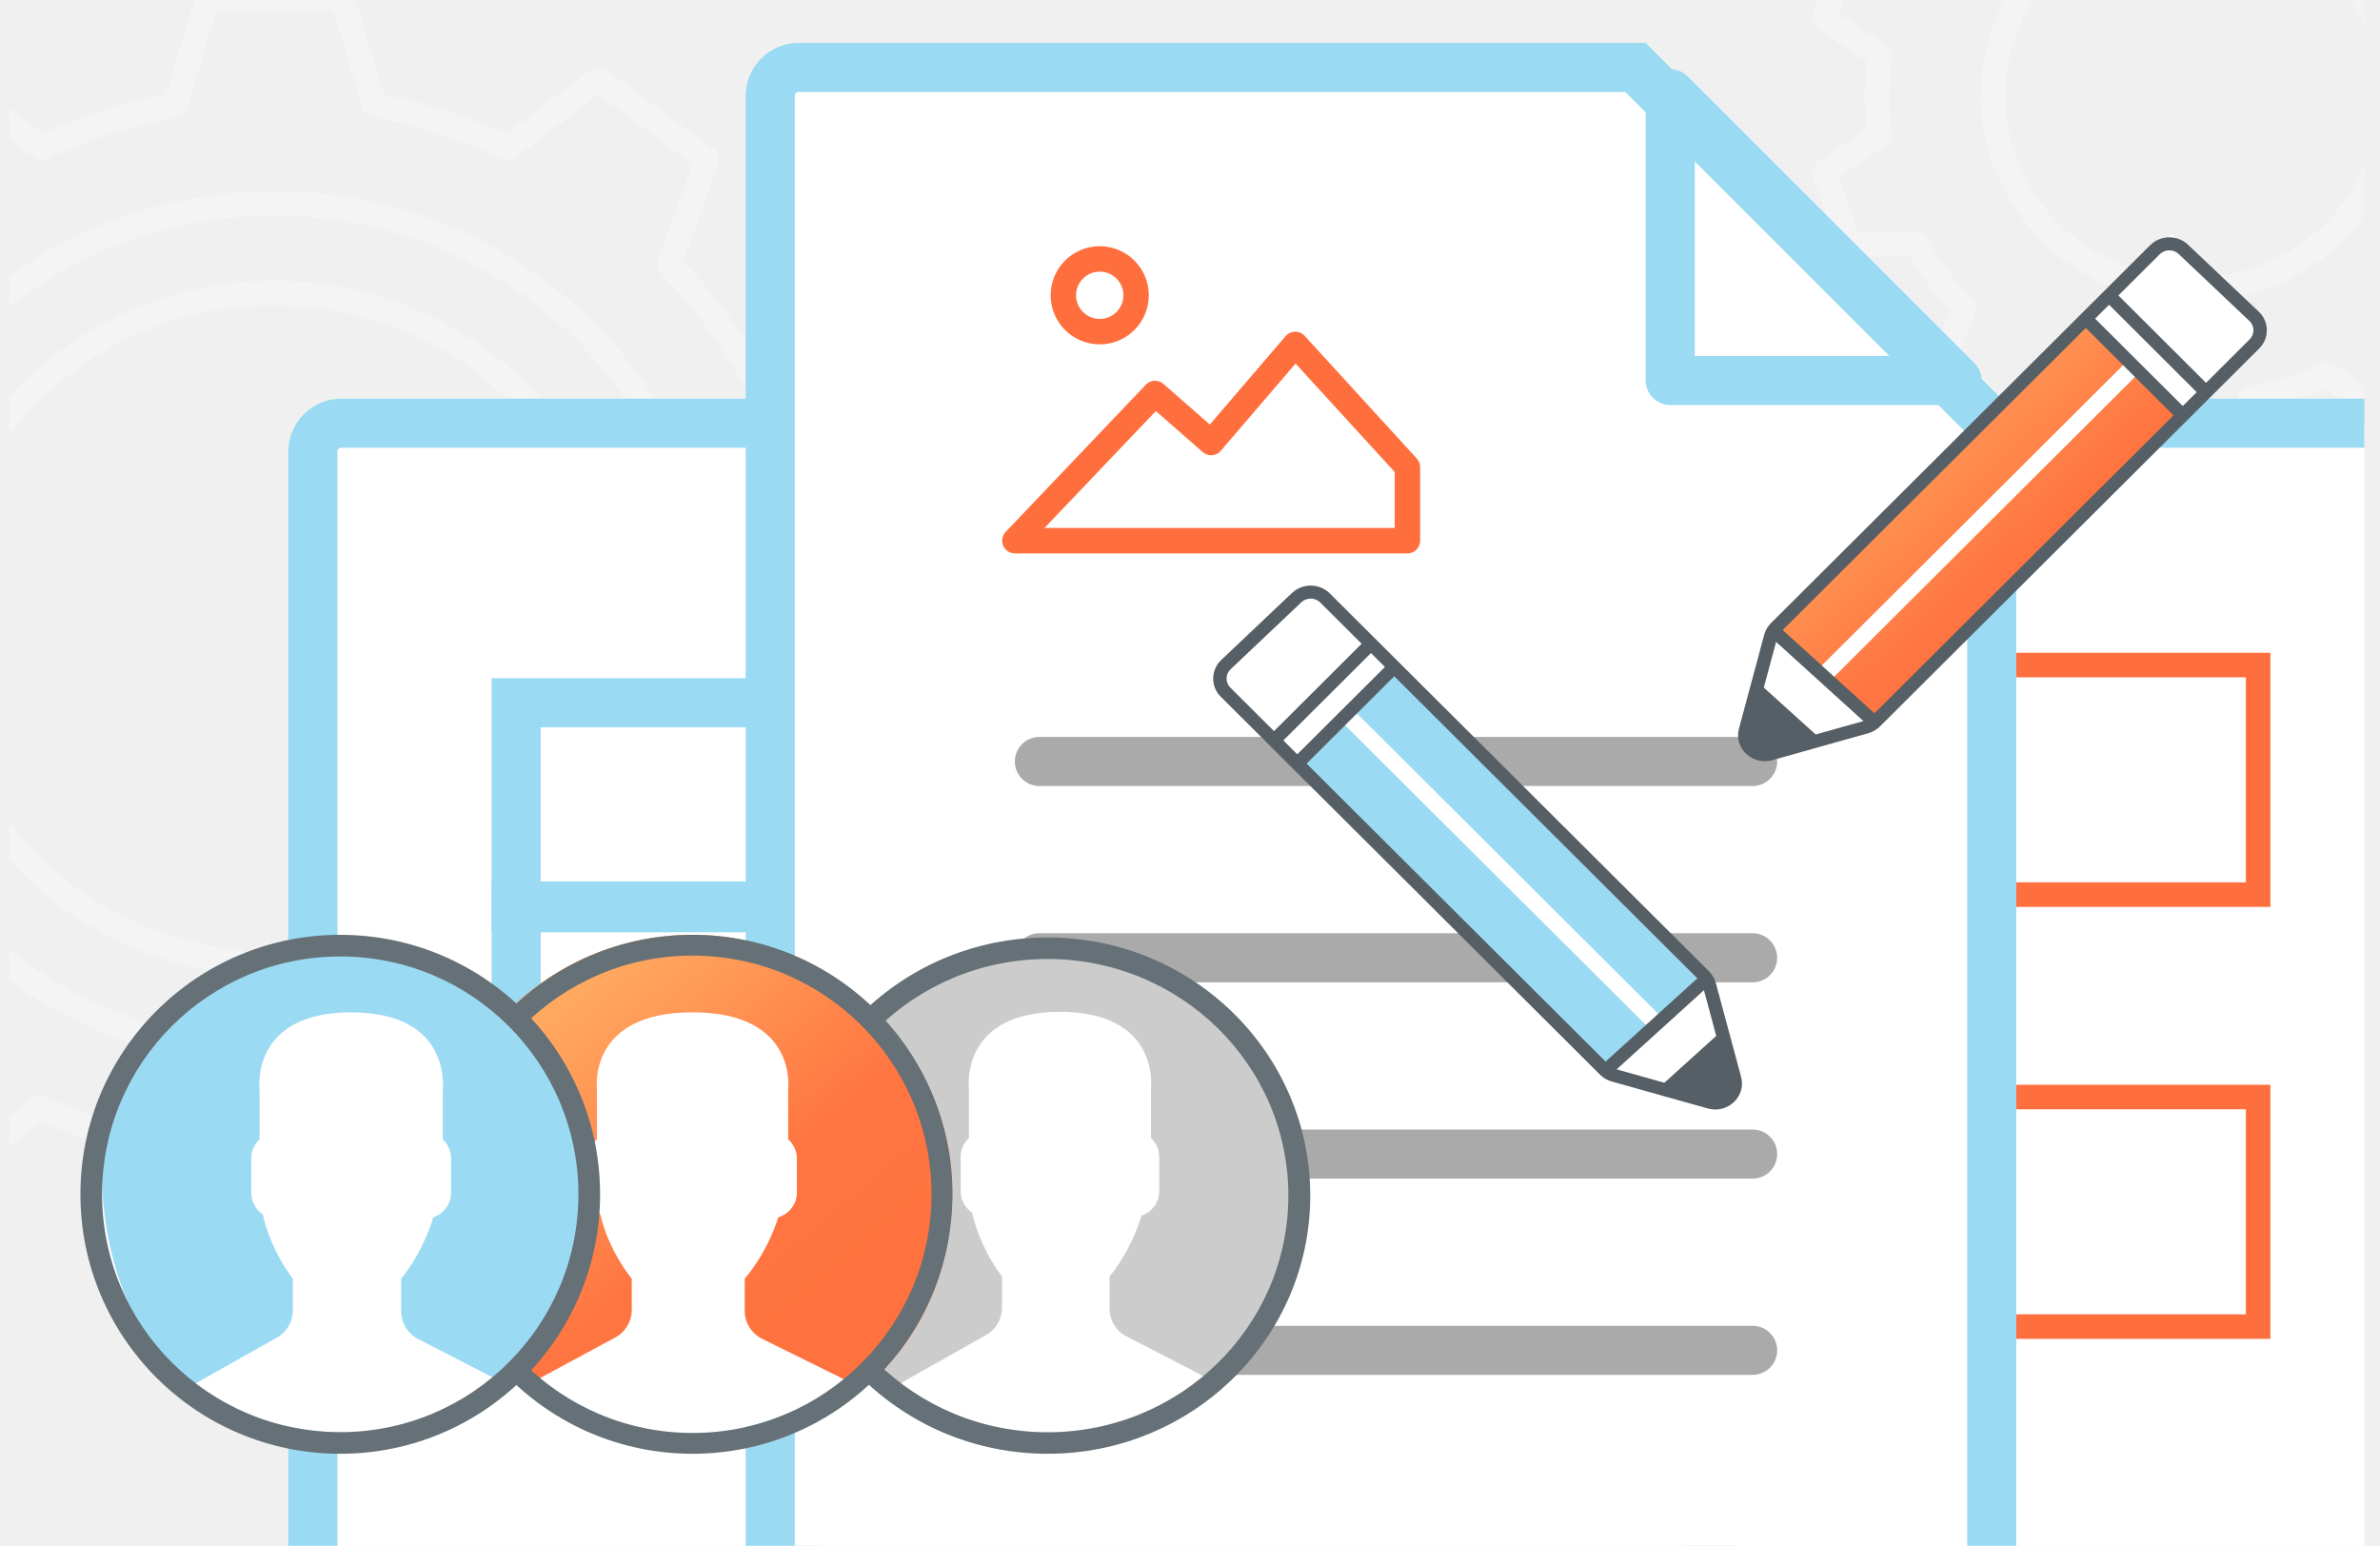
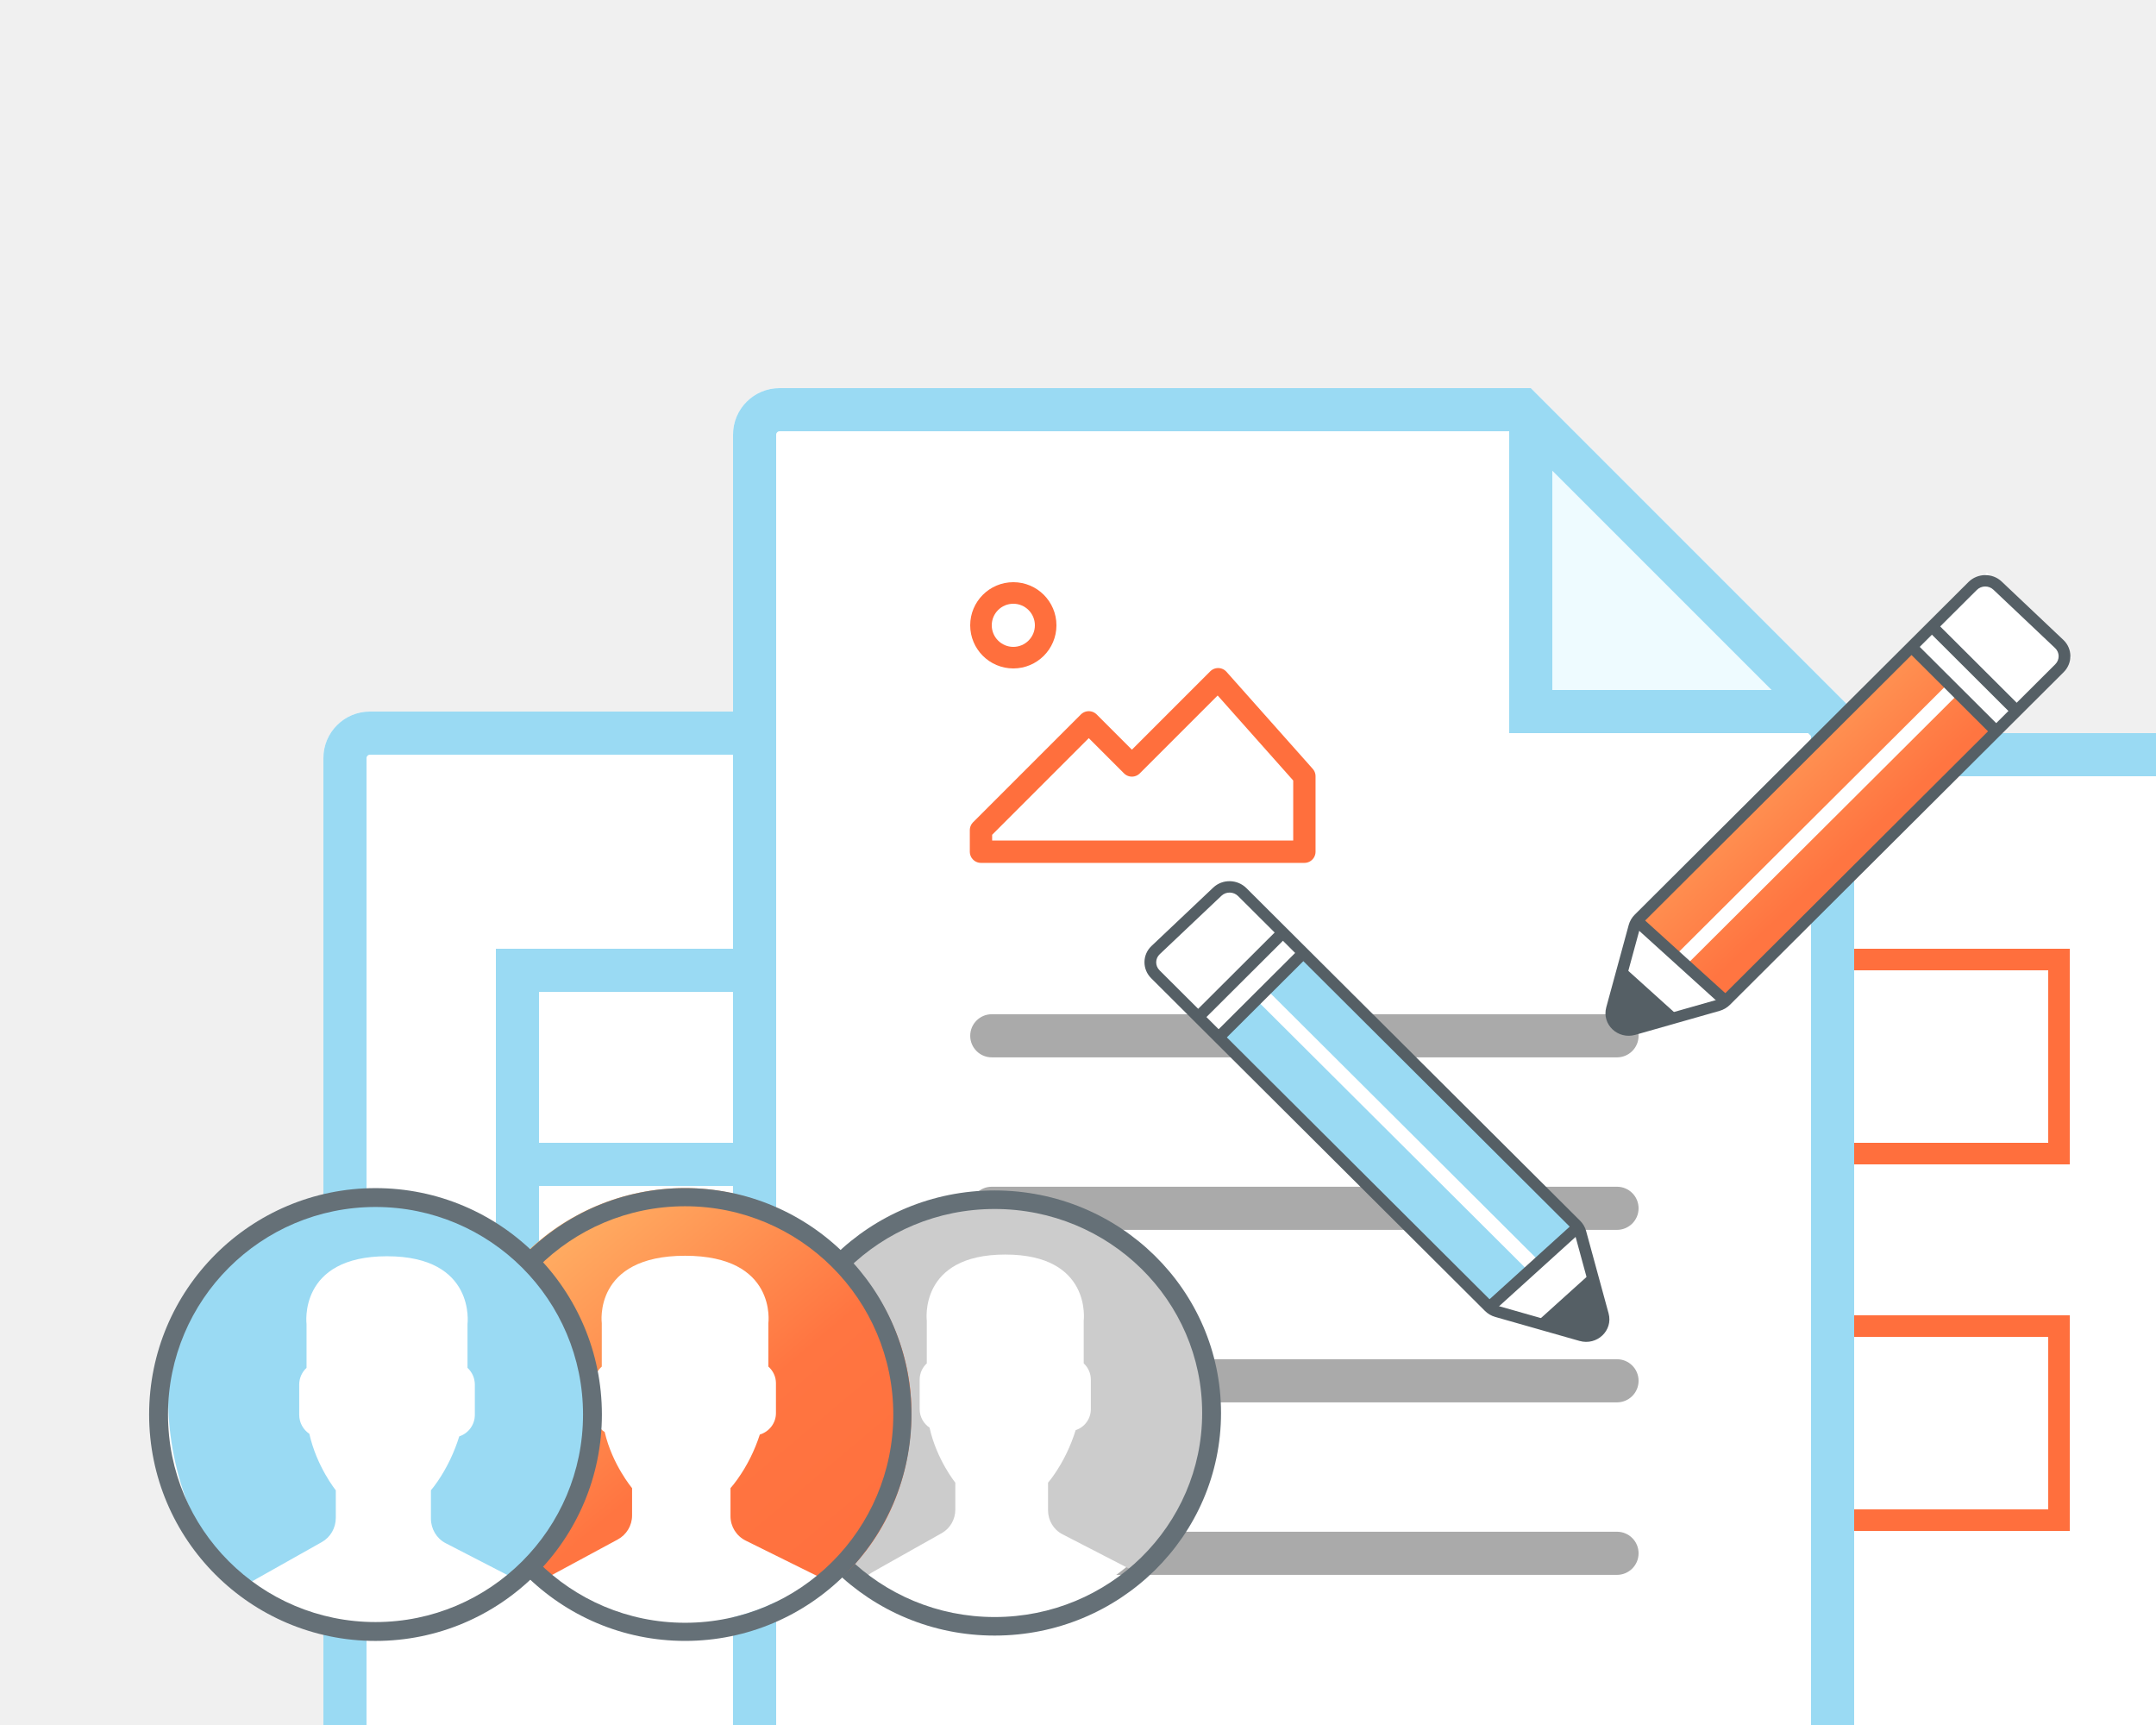
- <svg xmlns="http://www.w3.org/2000/svg" width="97" height="63" viewBox="0 0 97 63" fill="none">
+ <svg xmlns="http://www.w3.org/2000/svg" width="100" height="80" viewBox="0 0 100 80" fill="none">
  <g clip-path="url(#clip0_1392_32354)">
-     <g opacity="0.7">
-       <path d="M33.321 25.612C33.321 24.685 33.261 23.758 33.143 22.83L36.992 20.281L35.275 15.182L30.656 15.298C29.709 13.617 28.584 12.111 27.281 10.778L28.821 6.49L24.38 3.245L20.709 6.027C18.992 5.215 17.156 4.636 15.262 4.288L13.959 -0.058H8.453L7.15 4.288C5.255 4.636 3.42 5.215 1.703 6.027L-2.028 3.245L-6.468 6.432L-4.929 10.72C-6.231 12.053 -7.416 13.617 -8.304 15.24L-12.922 15.124L-14.639 20.223L-10.79 22.773C-10.909 23.7 -10.968 24.627 -10.968 25.554C-10.968 26.481 -10.909 27.466 -10.79 28.393L-14.639 30.943L-12.922 36.042L-8.304 35.926C-7.356 37.548 -6.231 39.113 -4.929 40.446L-6.468 44.733L-2.028 47.92L1.643 45.139C3.361 45.95 5.196 46.53 7.091 46.877L8.393 51.281H13.9L15.203 46.877C17.097 46.53 18.933 45.95 20.65 45.139L24.321 47.92L28.762 44.733L27.222 40.446C28.525 39.113 29.65 37.548 30.597 35.926L35.215 36.042L36.932 30.943L33.084 28.393C33.261 27.466 33.321 26.539 33.321 25.612Z" stroke="#F5F5F5" stroke-miterlimit="10" stroke-linecap="round" stroke-linejoin="round" />
-       <path d="M11.176 42.937C20.954 42.937 28.88 35.18 28.88 25.612C28.88 16.043 20.954 8.287 11.176 8.287C1.399 8.287 -6.527 16.043 -6.527 25.612C-6.527 35.18 1.399 42.937 11.176 42.937Z" stroke="#F5F5F5" stroke-miterlimit="10" stroke-linecap="round" stroke-linejoin="round" />
-       <path d="M11.176 39.287C18.893 39.287 25.15 33.164 25.15 25.612C25.15 18.06 18.893 11.937 11.176 11.937C3.459 11.937 -2.797 18.06 -2.797 25.612C-2.797 33.164 3.459 39.287 11.176 39.287Z" stroke="#F5F5F5" stroke-miterlimit="10" stroke-linecap="round" stroke-linejoin="round" />
-       <path d="M102.189 3.892C102.189 3.37 102.13 2.791 102.071 2.269L104.321 0.763L103.314 -2.192L100.65 -2.135C100.117 -3.12 99.466 -3.989 98.696 -4.8L99.584 -7.292L96.979 -9.088L94.847 -7.465C93.841 -7.929 92.775 -8.277 91.65 -8.45L90.939 -11H87.742L86.972 -8.508C85.847 -8.335 84.782 -7.987 83.775 -7.523L81.644 -9.088L79.098 -7.234L79.986 -4.742C79.216 -3.931 78.565 -3.062 78.032 -2.077L75.367 -2.135L74.361 0.763L76.611 2.269C76.552 2.791 76.492 3.312 76.492 3.892C76.492 4.471 76.552 4.993 76.611 5.514L74.361 7.021L75.367 9.976L78.091 9.918C78.624 10.903 79.275 11.772 80.045 12.525L79.098 15.017L81.703 16.871L83.834 15.249C84.841 15.712 85.907 16.06 86.972 16.234L87.742 18.783H90.939L91.709 16.234C92.834 16.06 93.9 15.712 94.847 15.249L96.979 16.871L99.584 15.017L98.696 12.525C99.466 11.714 100.117 10.845 100.65 9.918L103.374 9.976L104.38 7.021L102.13 5.514C102.13 4.993 102.189 4.413 102.189 3.892Z" stroke="#F5F5F5" stroke-miterlimit="10" stroke-linecap="round" stroke-linejoin="round" />
-       <path d="M89.341 11.83C93.821 11.83 97.453 8.276 97.453 3.892C97.453 -0.493 93.821 -4.047 89.341 -4.047C84.861 -4.047 81.23 -0.493 81.23 3.892C81.23 8.276 84.861 11.83 89.341 11.83Z" stroke="#F5F5F5" stroke-miterlimit="10" stroke-linecap="round" stroke-linejoin="round" />
-     </g>
-     <rect x="12.752" y="17.249" width="19.576" height="47.625" rx="1.158" fill="white" stroke="#9ADAF3" stroke-width="2" />
-     <rect x="69.712" y="17.249" width="30.364" height="47.625" rx="1.158" fill="white" stroke="#9ADAF3" stroke-width="2" />
-     <rect x="21.037" y="28.641" width="12.499" height="8.357" stroke="#9ADAF3" stroke-width="2" />
-     <rect x="78.533" y="27.106" width="13.499" height="9.357" stroke="#FF6F3D" />
-     <rect x="21.037" y="36.926" width="12.499" height="8.357" stroke="#9ADAF3" stroke-width="2" />
-     <rect x="21.037" y="45.212" width="12.499" height="8.357" stroke="#9ADAF3" stroke-width="2" />
-     <rect x="78.533" y="44.712" width="13.499" height="9.357" stroke="#FF6F3D" />
-     <path d="M81.176 68.636C81.176 69.275 80.657 69.793 80.018 69.793H32.551C31.911 69.793 31.393 69.275 31.393 68.636V3.908C31.393 3.268 31.911 2.75 32.551 2.75H66.658L81.176 17.267V68.636Z" fill="white" stroke="#9ADAF3" stroke-width="2" />
-     <path d="M68.073 3.819L79.762 15.508H68.073V3.819Z" stroke="#9ADAF3" stroke-width="2" stroke-linecap="round" stroke-linejoin="round" />
-     <rect x="41.361" y="46.037" width="31.07" height="2" rx="1" fill="#AAAAAA" />
-     <rect x="41.361" y="54.037" width="31.07" height="2" rx="1" fill="#AAAAAA" />
-     <rect x="41.361" y="38.037" width="31.07" height="2" rx="1" fill="#AAAAAA" />
-     <rect x="41.361" y="30.037" width="31.07" height="2" rx="1" fill="#AAAAAA" />
-     <path fill-rule="evenodd" clip-rule="evenodd" d="M57.361 22.037H41.361L47.076 16.037L49.361 18.037L52.79 14.037L57.361 19.037V22.037Z" stroke="#FF6F3D" stroke-width="1.036" stroke-linecap="round" stroke-linejoin="round" />
-     <path d="M46.303 12.035C46.303 12.854 45.64 13.517 44.821 13.517C44.003 13.517 43.339 12.854 43.339 12.035C43.339 11.217 44.003 10.553 44.821 10.553C45.64 10.553 46.303 11.217 46.303 12.035Z" stroke="#FF6F3D" stroke-width="1.036" />
-     <path d="M49.596 27.931L53.553 23.959L69.514 39.725L70.677 44.866L65.546 43.733L49.596 27.931Z" fill="white" />
-     <path d="M52.874 31.197L56.831 27.225L69.648 39.857L65.466 43.653L52.874 31.197Z" fill="#9ADAF3" />
-     <path fill-rule="evenodd" clip-rule="evenodd" d="M65.602 43.431L50.145 28.026C49.935 27.817 49.939 27.481 50.155 27.277L53.038 24.548C53.254 24.344 53.599 24.348 53.81 24.558L69.266 39.963C69.332 40.029 69.38 40.11 69.403 40.199L70.433 44.026C70.54 44.424 70.16 44.783 69.754 44.669L65.841 43.571C65.75 43.545 65.668 43.497 65.602 43.431ZM49.754 28.396C49.334 27.977 49.342 27.306 49.774 26.898L52.657 24.168C53.089 23.76 53.78 23.769 54.2 24.188L69.657 39.593C69.789 39.725 69.883 39.887 69.931 40.065L70.961 43.892C71.174 44.688 70.415 45.406 69.603 45.178L65.69 44.08C65.508 44.029 65.343 43.933 65.211 43.801L49.754 28.396Z" fill="#555F65" />
-     <path d="M54.562 29.301L67.217 41.913L67.711 41.445L55.056 28.833L54.562 29.301Z" fill="white" />
-     <path fill-rule="evenodd" clip-rule="evenodd" d="M69.469 39.611L65.369 43.33L65.741 43.717L69.841 39.999L69.469 39.611Z" fill="#555F65" />
-     <path fill-rule="evenodd" clip-rule="evenodd" d="M56.503 27.125L52.605 31.01L52.997 31.378L56.895 27.493L56.503 27.125Z" fill="#555F65" />
-     <path fill-rule="evenodd" clip-rule="evenodd" d="M70.015 42.159L67.711 44.24L70.015 44.926L70.725 44.239L70.015 42.159Z" fill="#555F65" />
-     <path fill-rule="evenodd" clip-rule="evenodd" d="M55.524 26.208L51.746 29.976L52.137 30.345L55.915 26.578L55.524 26.208Z" fill="#555F65" />
-     <path d="M92.463 13.509L88.506 9.537L72.319 25.53L71.156 30.671L76.287 29.538L92.463 13.509Z" fill="white" />
-     <path d="M88.959 17.002L85.002 13.03L72.185 25.662L76.367 29.458L88.959 17.002Z" fill="url(#paint0_linear_1392_32354)" />
-     <path fill-rule="evenodd" clip-rule="evenodd" d="M76.231 29.236L91.688 13.831C91.898 13.622 91.894 13.286 91.678 13.082L88.795 10.353C88.579 10.149 88.234 10.153 88.023 10.363L72.567 25.768C72.501 25.833 72.453 25.915 72.43 26.004L71.4 29.831C71.293 30.229 71.673 30.588 72.079 30.474L75.992 29.376C76.083 29.35 76.165 29.302 76.231 29.236ZM92.079 14.201C92.499 13.782 92.491 13.111 92.059 12.703L89.175 9.973C88.744 9.565 88.053 9.574 87.633 9.993L72.176 25.398C72.044 25.529 71.95 25.692 71.902 25.87L70.873 29.698C70.659 30.493 71.418 31.211 72.231 30.983L76.143 29.885C76.325 29.834 76.49 29.738 76.622 29.606L92.079 14.201Z" fill="#555F65" />
-     <path d="M87.271 15.106L74.617 27.718L74.123 27.25L86.777 14.638L87.271 15.106Z" fill="white" />
-     <path fill-rule="evenodd" clip-rule="evenodd" d="M72.365 25.416L76.464 29.135L76.092 29.522L71.992 25.804L72.365 25.416Z" fill="#555F65" />
-     <path fill-rule="evenodd" clip-rule="evenodd" d="M85.331 12.93L89.228 16.814L88.837 17.182L84.939 13.297L85.331 12.93Z" fill="#555F65" />
-     <path fill-rule="evenodd" clip-rule="evenodd" d="M71.818 27.964L74.122 30.045L71.819 30.732L71.109 30.044L71.818 27.964Z" fill="#555F65" />
-     <path fill-rule="evenodd" clip-rule="evenodd" d="M86.309 12.013L90.087 15.78L89.696 16.15L85.918 12.382L86.309 12.013Z" fill="#555F65" />
-     <path d="M52.402 48.608C52.402 53.927 48.084 58.24 42.757 58.24C37.431 58.24 33.113 53.927 33.113 48.608C33.113 43.288 37.431 38.976 42.757 38.976C48.084 38.976 52.402 43.288 52.402 48.608Z" fill="white" />
-     <path d="M43.199 38.538C37.632 38.44 33.212 41.919 33.117 47.662C33.063 50.918 34.343 54.542 36.583 56.488C36.73 56.356 37.016 56.199 37.19 56.101L40.199 54.408C40.593 54.186 40.839 53.759 40.839 53.296V52.024C40.839 52.024 39.956 50.934 39.619 49.421C39.34 49.234 39.153 48.912 39.153 48.545V47.154C39.153 46.847 39.285 46.574 39.49 46.382V44.37C39.49 44.37 39.089 41.24 43.199 41.24C47.309 41.24 46.908 44.37 46.908 44.37V46.382C47.114 46.574 47.246 46.847 47.246 47.154V48.545C47.246 49.013 46.941 49.407 46.528 49.538C46.298 50.276 45.966 50.98 45.527 51.62C45.416 51.781 45.312 51.918 45.222 52.024V53.328C45.222 53.808 45.485 54.247 45.901 54.461L49.122 56.123L49.774 56.05C51.947 54.181 52.791 51.754 52.843 48.608C52.924 43.721 48.767 38.636 43.199 38.538Z" fill="#CCCCCC" />
-     <path fill-rule="evenodd" clip-rule="evenodd" d="M53.401 48.73C53.401 54.541 48.609 59.252 42.698 59.252C36.787 59.252 31.995 54.541 31.995 48.73C31.995 42.92 36.787 38.209 42.698 38.209C48.609 38.209 53.401 42.92 53.401 48.73ZM42.698 58.375C48.116 58.375 52.509 54.057 52.509 48.73C52.509 43.404 48.116 39.086 42.698 39.086C37.279 39.086 32.887 43.404 32.887 48.73C32.887 54.057 37.279 58.375 42.698 58.375Z" fill="#657077" />
-     <path d="M37.966 48.676C37.966 54.049 33.605 58.404 28.227 58.404C22.848 58.404 18.487 54.049 18.487 48.676C18.487 43.303 22.848 38.948 28.227 38.948C33.605 38.948 37.966 43.303 37.966 48.676Z" fill="white" />
-     <path d="M28.407 38.102C22.56 38.003 17.738 42.609 17.638 48.389C17.582 51.667 18.924 54.649 21.277 56.608C21.431 56.475 21.731 56.317 21.915 56.218L25.074 54.514C25.489 54.291 25.747 53.861 25.747 53.394V52.115C25.747 52.115 24.819 51.018 24.466 49.495C24.172 49.307 23.976 48.983 23.976 48.613V47.212C23.976 46.904 24.114 46.629 24.33 46.436V44.411C24.33 44.411 23.909 41.26 28.226 41.26C32.543 41.26 32.122 44.411 32.122 44.411V46.436C32.338 46.629 32.476 46.904 32.476 47.212V48.613C32.476 49.084 32.156 49.48 31.722 49.613C31.481 50.356 31.132 51.064 30.671 51.708C30.554 51.87 30.446 52.008 30.351 52.115V53.427C30.351 53.91 30.627 54.352 31.064 54.568L34.447 56.24C34.65 56.34 35.007 56.467 35.176 56.608C37.457 54.727 38.758 51.914 38.813 48.747C38.914 42.967 34.004 38.196 28.407 38.102Z" fill="url(#paint1_linear_1392_32354)" />
-     <path fill-rule="evenodd" clip-rule="evenodd" d="M38.816 48.676C38.816 54.515 34.076 59.252 28.226 59.252C22.376 59.252 17.637 54.515 17.637 48.676C17.637 42.837 22.376 38.1 28.226 38.1C34.076 38.1 38.816 42.837 38.816 48.676ZM28.226 58.404C33.605 58.404 37.965 54.049 37.965 48.676C37.965 43.303 33.605 38.948 28.226 38.948C22.847 38.948 18.487 43.303 18.487 48.676C18.487 54.049 22.847 58.404 28.226 58.404Z" fill="#657077" />
-     <path d="M23.574 48.676C23.574 54.03 19.228 58.37 13.867 58.37C8.506 58.37 4.16 54.03 4.16 48.676C4.16 43.322 8.506 38.982 13.867 38.982C19.228 38.982 23.574 43.322 23.574 48.676Z" fill="white" />
-     <path d="M14.312 38.541C8.709 38.442 4.26 41.944 4.165 47.724C4.11 51.002 5.398 54.649 7.653 56.608C7.8 56.475 8.088 56.317 8.264 56.218L11.292 54.514C11.689 54.291 11.936 53.861 11.936 53.394V52.115C11.936 52.115 11.047 51.018 10.709 49.495C10.428 49.307 10.239 48.983 10.239 48.613V47.212C10.239 46.904 10.372 46.629 10.578 46.436V44.411C10.578 44.411 10.175 41.261 14.312 41.261C18.448 41.261 18.045 44.411 18.045 44.411V46.436C18.252 46.629 18.385 46.904 18.385 47.212V48.613C18.385 49.084 18.078 49.48 17.662 49.613C17.431 50.356 17.096 51.064 16.655 51.708C16.543 51.87 16.439 52.008 16.348 52.115V53.427C16.348 53.91 16.612 54.352 17.031 54.568L20.273 56.24L20.93 56.167C23.116 54.286 23.966 51.843 24.018 48.676C24.1 43.758 19.916 38.64 14.312 38.541Z" fill="#9ADAF3" />
-     <path fill-rule="evenodd" clip-rule="evenodd" d="M24.457 48.676C24.457 54.517 19.716 59.252 13.867 59.252C8.019 59.252 3.278 54.517 3.278 48.676C3.278 42.836 8.019 38.101 13.867 38.101C19.716 38.101 24.457 42.836 24.457 48.676ZM13.867 58.371C19.228 58.371 23.574 54.03 23.574 48.676C23.574 43.322 19.228 38.982 13.867 38.982C8.506 38.982 4.16 43.322 4.16 48.676C4.16 54.03 8.506 58.371 13.867 58.371Z" fill="#657077" />
+     <path d="M15 35.158C15 33.966 15.966 33 17.158 33H34.842C36.034 33 37 33.966 37 35.158V80.842C37 82.034 36.034 83 34.842 83H17.158C15.966 83 15 82.034 15 80.842V35.158Z" fill="white" />
+     <path fill-rule="evenodd" clip-rule="evenodd" d="M34.842 35H17.158C17.071 35 17 35.071 17 35.158V80.842C17 80.929 17.071 81 17.158 81H34.842C34.929 81 35 80.929 35 80.842V35.158C35 35.071 34.929 35 34.842 35ZM17.158 33C15.966 33 15 33.966 15 35.158V80.842C15 82.034 15.966 83 17.158 83H34.842C36.034 83 37 82.034 37 80.842V35.158C37 33.966 36.034 33 34.842 33H17.158Z" fill="#9ADAF3" />
+     <path d="M72 36.158C72 34.966 72.966 34 74.158 34H102.842C104.034 34 105 34.966 105 36.158V80.842C105 82.034 104.034 83 102.842 83H74.158C72.966 83 72 82.034 72 80.842V36.158Z" fill="white" />
+     <path fill-rule="evenodd" clip-rule="evenodd" d="M102.842 36H74.158C74.071 36 74 36.071 74 36.158V80.842C74 80.929 74.071 81 74.158 81H102.842C102.929 81 103 80.929 103 80.842V36.158C103 36.071 102.929 36 102.842 36ZM74.158 34C72.966 34 72 34.966 72 36.158V80.842C72 82.034 72.966 83 74.158 83H102.842C104.034 83 105 82.034 105 80.842V36.158C105 34.966 104.034 34 102.842 34H74.158Z" fill="#9ADAF3" />
+     <path fill-rule="evenodd" clip-rule="evenodd" d="M23 44H38.001V63H23V44ZM25 46H36.001V53H25V46ZM25 55V61H36.001V55H25Z" fill="#9ADAF3" />
+     <path fill-rule="evenodd" clip-rule="evenodd" d="M82.001 54V44H96.001V54H82.001ZM83.001 45H95.001V53H83.001V45Z" fill="#FF6F3D" />
+     <path fill-rule="evenodd" clip-rule="evenodd" d="M82.001 71V61H96.001V71H82.001ZM83.001 62H95.001V70H83.001V62Z" fill="#FF6F3D" />
+     <path fill-rule="evenodd" clip-rule="evenodd" d="M86 85.842C86 87.034 85.034 88 83.842 88H36.158C34.966 88 34 87.034 34 85.842V20.158C34 18.966 34.966 18 36.158 18H70.833L86 33.312V85.842Z" fill="white" />
+     <path fill-rule="evenodd" clip-rule="evenodd" d="M36.158 86H83.842C83.929 86 84 85.929 84 85.842V34.135L69.999 20H36.158C36.071 20 36 20.071 36 20.158V85.842C36 85.929 36.071 86 36.158 86ZM70.833 18H36.158C34.966 18 34 18.966 34 20.158V85.842C34 87.034 34.966 88 36.158 88H83.842C85.034 88 86 87.034 86 85.842V33.312L70.833 18Z" fill="#9ADAF3" />
+     <path d="M70 34L70 18L71 18L86 33L86 34L70 34Z" fill="#EEFBFF" />
+     <path fill-rule="evenodd" clip-rule="evenodd" d="M72 21.829L72 32L82.172 32L72 21.829ZM70 19.829L70 19L70 19.829ZM70 18L71 18L86 33L86 34L70 34L70 19.829" fill="#9ADAF3" />
+     <path d="M46.001 47.037C45.448 47.037 45.001 47.484 45.001 48.037C45.001 48.589 45.448 49.037 46.001 49.037H75.001C75.553 49.037 76.001 48.589 76.001 48.037C76.001 47.484 75.553 47.037 75.001 47.037H46.001Z" fill="#AAAAAA" />
+     <path d="M45.001 56.037C45.001 55.484 45.448 55.037 46.001 55.037H75.001C75.553 55.037 76.001 55.484 76.001 56.037C76.001 56.589 75.553 57.037 75.001 57.037H46.001C45.448 57.037 45.001 56.589 45.001 56.037Z" fill="#AAAAAA" />
+     <path d="M46.001 63.037C45.448 63.037 45.001 63.484 45.001 64.037C45.001 64.589 45.448 65.037 46.001 65.037H75.001C75.553 65.037 76.001 64.589 76.001 64.037C76.001 63.484 75.553 63.037 75.001 63.037H46.001Z" fill="#AAAAAA" />
+     <path d="M46.001 71.037C45.448 71.037 45.001 71.484 45.001 72.037C45.001 72.589 45.448 73.037 46.001 73.037H75.001C75.553 73.037 76.001 72.589 76.001 72.037C76.001 71.484 75.553 71.037 75.001 71.037H46.001Z" fill="#AAAAAA" />
+     <path fill-rule="evenodd" clip-rule="evenodd" d="M60.5 39.5H45.5V38.5L50.5 33.5L52.5 35.5L56.5 31.5L60.5 36V39.5Z" stroke="#FF6F3D" stroke-width="1.036" stroke-linecap="round" stroke-linejoin="round" />
+     <path d="M48.5 29C48.5 29.828 47.828 30.5 47 30.5C46.172 30.5 45.5 29.828 45.5 29C45.5 28.172 46.172 27.5 47 27.5C47.828 27.5 48.5 28.172 48.5 29Z" stroke="#FF6F3D" />
+     <path d="M53.251 44.914L57.176 40.974L73.139 56.742L74.319 61.867L69.203 60.718L53.251 44.914Z" fill="white" />
+     <path d="M56.529 48.179L60.454 44.24L73.273 56.874L69.124 60.637L56.529 48.179Z" fill="#9ADAF3" />
+     <path fill-rule="evenodd" clip-rule="evenodd" d="M69.263 60.429L53.783 45.001C53.572 44.791 53.575 44.456 53.79 44.254L56.654 41.543C56.868 41.34 57.213 41.346 57.424 41.556L72.904 56.985C72.97 57.05 73.017 57.132 73.041 57.221L74.084 61.042C74.192 61.439 73.815 61.796 73.409 61.68L69.502 60.569C69.412 60.543 69.329 60.495 69.263 60.429ZM53.395 45.368C52.974 44.948 52.98 44.279 53.408 43.873L56.273 41.163C56.701 40.758 57.39 40.769 57.812 41.189L73.292 56.617C73.424 56.749 73.519 56.912 73.567 57.089L74.61 60.911C74.826 61.705 74.073 62.418 73.261 62.188L69.354 61.076C69.172 61.025 69.007 60.928 68.875 60.796L53.395 45.368Z" fill="#555F65" />
+     <path d="M58.202 46.297L70.861 58.913L71.352 58.449L58.693 45.833L58.202 46.297Z" fill="white" />
+     <path fill-rule="evenodd" clip-rule="evenodd" d="M73.093 56.628L69.024 60.313L69.397 60.7L73.466 57.015L73.093 56.628Z" fill="#555F65" />
+     <path fill-rule="evenodd" clip-rule="evenodd" d="M60.126 44.141L56.261 47.994L56.652 48.362L60.518 44.509L60.126 44.141Z" fill="#555F65" />
+     <path fill-rule="evenodd" clip-rule="evenodd" d="M73.646 59.168L71.359 61.23L73.657 61.924L74.362 61.242L73.646 59.168Z" fill="#555F65" />
+     <path fill-rule="evenodd" clip-rule="evenodd" d="M59.161 43.208L55.386 46.973L55.779 47.345L59.554 43.581L59.161 43.208Z" fill="#555F65" />
+     <path d="M96.087 30.492L92.163 26.552L75.973 42.547L74.793 47.672L79.909 46.523L96.087 30.492Z" fill="white" />
+     <path d="M92.583 33.984L88.658 30.045L75.84 42.679L79.989 46.442L92.583 33.984Z" fill="url(#paint0_linear_1392_32354)" />
+     <path fill-rule="evenodd" clip-rule="evenodd" d="M79.849 46.234L95.329 30.806C95.539 30.596 95.536 30.261 95.322 30.058L92.458 27.348C92.243 27.145 91.899 27.151 91.688 27.361L76.208 42.789C76.142 42.855 76.095 42.937 76.07 43.026L75.028 46.847C74.919 47.244 75.296 47.601 75.702 47.485L79.609 46.374C79.7 46.348 79.783 46.3 79.849 46.234ZM95.717 31.173C96.138 30.753 96.132 30.084 95.704 29.678L92.839 26.968C92.41 26.563 91.722 26.574 91.3 26.994L75.82 42.422C75.688 42.554 75.593 42.717 75.544 42.894L74.502 46.716C74.285 47.51 75.039 48.223 75.851 47.992L79.758 46.881C79.939 46.829 80.104 46.733 80.237 46.601L95.717 31.173Z" fill="#555F65" />
+     <path d="M90.91 32.102L78.251 44.718L77.76 44.254L90.419 31.638L90.91 32.102Z" fill="white" />
+     <path fill-rule="evenodd" clip-rule="evenodd" d="M76.019 42.433L80.088 46.118L79.715 46.505L75.646 42.82L76.019 42.433Z" fill="#555F65" />
+     <path fill-rule="evenodd" clip-rule="evenodd" d="M88.986 29.945L92.851 33.798L92.459 34.166L88.594 30.313L88.986 29.945Z" fill="#555F65" />
+     <path fill-rule="evenodd" clip-rule="evenodd" d="M75.466 44.973L77.753 47.035L75.455 47.729L74.75 47.047L75.466 44.973Z" fill="#555F65" />
+     <path fill-rule="evenodd" clip-rule="evenodd" d="M89.951 29.013L93.726 32.778L93.332 33.15L89.557 29.385L89.951 29.013Z" fill="#555F65" />
+     <path d="M55.654 65.411C55.654 70.629 51.418 74.86 46.192 74.86C40.967 74.86 36.73 70.629 36.73 65.411C36.73 60.192 40.967 55.961 46.192 55.961C51.418 55.961 55.654 60.192 55.654 65.411Z" fill="white" />
+     <path d="M46.626 55.532C41.164 55.435 36.828 58.849 36.735 64.483C36.682 67.678 37.937 71.233 40.135 73.142C40.279 73.013 40.559 72.858 40.731 72.762L43.682 71.101C44.069 70.883 44.31 70.465 44.31 70.01V68.762C44.31 68.762 43.444 67.694 43.114 66.209C42.84 66.026 42.656 65.71 42.656 65.35V63.984C42.656 63.684 42.785 63.416 42.987 63.228V61.254C42.987 61.254 42.594 58.182 46.626 58.182C50.658 58.182 50.265 61.254 50.265 61.254V63.228C50.467 63.416 50.596 63.684 50.596 63.984V65.35C50.596 65.808 50.297 66.195 49.892 66.324C49.666 67.048 49.34 67.738 48.909 68.366C48.801 68.524 48.699 68.658 48.61 68.762V70.041C48.61 70.512 48.868 70.943 49.277 71.153L52.437 72.783L53.077 72.713C55.208 70.879 56.036 68.498 56.087 65.411C56.166 60.617 52.088 55.628 46.626 55.532Z" fill="#CCCCCC" />
+     <path fill-rule="evenodd" clip-rule="evenodd" d="M56.634 65.531C56.634 71.232 51.933 75.853 46.134 75.853C40.335 75.853 35.634 71.232 35.634 65.531C35.634 59.831 40.335 55.209 46.134 55.209C51.933 55.209 56.634 59.831 56.634 65.531ZM46.134 74.993C51.45 74.993 55.759 70.757 55.759 65.531C55.759 60.306 51.45 56.069 46.134 56.069C40.819 56.069 36.509 60.306 36.509 65.531C36.509 70.757 40.819 74.993 46.134 74.993Z" fill="#657077" />
+     <path d="M41.433 65.6C41.433 70.934 37.109 75.259 31.776 75.259C26.443 75.259 22.119 70.934 22.119 65.6C22.119 60.266 26.443 55.941 31.776 55.941C37.109 55.941 41.433 60.266 41.433 65.6Z" fill="white" />
+     <path d="M31.955 55.102C26.157 55.004 21.377 59.577 21.278 65.316C21.221 68.57 22.552 71.531 24.885 73.475C25.038 73.344 25.336 73.186 25.518 73.088L28.651 71.397C29.061 71.175 29.317 70.749 29.317 70.285V69.014C29.317 69.014 28.398 67.925 28.047 66.413C27.756 66.227 27.561 65.905 27.561 65.538V64.147C27.561 63.841 27.699 63.568 27.912 63.377V61.366C27.912 61.366 27.495 58.238 31.776 58.238C36.056 58.238 35.639 61.366 35.639 61.366V63.377C35.853 63.568 35.99 63.841 35.99 64.147V65.538C35.99 66.005 35.673 66.399 35.242 66.53C35.003 67.268 34.657 67.971 34.2 68.61C34.084 68.772 33.977 68.908 33.882 69.014V70.317C33.882 70.797 34.156 71.236 34.59 71.45L37.944 73.11C38.146 73.209 38.499 73.335 38.666 73.475C40.929 71.608 42.219 68.815 42.273 65.671C42.373 59.932 37.505 55.196 31.955 55.102Z" fill="url(#paint1_linear_1392_32354)" />
+     <path fill-rule="evenodd" clip-rule="evenodd" d="M42.276 65.6C42.276 71.397 37.577 76.1 31.776 76.1C25.975 76.1 21.276 71.397 21.276 65.6C21.276 59.803 25.975 55.1 31.776 55.1C37.577 55.1 42.276 59.803 42.276 65.6ZM31.776 75.259C37.109 75.259 41.433 70.935 41.433 65.6C41.433 60.266 37.109 55.942 31.776 55.942C26.442 55.942 22.119 60.266 22.119 65.6C22.119 70.935 26.442 75.259 31.776 75.259Z" fill="#657077" />
+     <path d="M27.213 65.676C27.213 71.03 22.867 75.37 17.506 75.37C12.145 75.37 7.799 71.03 7.799 65.676C7.799 60.322 12.145 55.982 17.506 55.982C22.867 55.982 27.213 60.322 27.213 65.676Z" fill="white" />
+     <path d="M17.951 55.541C12.348 55.442 7.9 58.944 7.804 64.724C7.75 68.002 9.037 71.649 11.292 73.608C11.44 73.475 11.727 73.317 11.903 73.218L14.931 71.514C15.328 71.291 15.575 70.861 15.575 70.394V69.115C15.575 69.115 14.687 68.018 14.348 66.495C14.067 66.307 13.878 65.983 13.878 65.613V64.213C13.878 63.904 14.011 63.629 14.218 63.436V61.411C14.218 61.411 13.814 58.261 17.951 58.261C22.088 58.261 21.684 61.411 21.684 61.411V63.436C21.891 63.629 22.024 63.904 22.024 64.213V65.613C22.024 66.084 21.717 66.48 21.302 66.613C21.07 67.356 20.736 68.064 20.294 68.708C20.182 68.87 20.078 69.007 19.987 69.115V70.427C19.987 70.91 20.252 71.352 20.671 71.568L23.913 73.24L24.569 73.167C26.755 71.286 27.605 68.843 27.657 65.676C27.739 60.758 23.555 55.64 17.951 55.541Z" fill="#9ADAF3" />
+     <path fill-rule="evenodd" clip-rule="evenodd" d="M27.917 65.601C27.917 71.4 23.216 76.101 17.417 76.101C11.618 76.101 6.917 71.4 6.917 65.601C6.917 59.802 11.618 55.101 17.417 55.101C23.216 55.101 27.917 59.802 27.917 65.601ZM17.417 75.226C22.733 75.226 27.042 70.916 27.042 65.601C27.042 60.285 22.733 55.976 17.417 55.976C12.101 55.976 7.792 60.285 7.792 65.601C7.792 70.916 12.101 75.226 17.417 75.226Z" fill="#657077" />
  </g>
  <defs>
-     <linearGradient id="paint0_linear_1392_32354" x1="72.185" y1="12.387" x2="88.598" y2="29.8" gradientUnits="userSpaceOnUse">
+     <linearGradient id="paint0_linear_1392_32354" x1="75.894" y1="29.457" x2="92.177" y2="46.726" gradientUnits="userSpaceOnUse">
      <stop stop-color="#FFC671" />
      <stop offset="0.594" stop-color="#FF7541" />
      <stop offset="1" stop-color="#FF6F3D" />
    </linearGradient>
-     <linearGradient id="paint1_linear_1392_32354" x1="17.637" y1="37.377" x2="35.884" y2="59.073" gradientUnits="userSpaceOnUse">
+     <linearGradient id="paint1_linear_1392_32354" x1="21.276" y1="54.383" x2="39.396" y2="75.9" gradientUnits="userSpaceOnUse">
      <stop stop-color="#FFC671" />
      <stop offset="0.594" stop-color="#FF7541" />
      <stop offset="1" stop-color="#FF6F3D" />
    </linearGradient>
    <clipPath id="clip0_1392_32354">
-       <rect width="96" height="63" fill="white" transform="translate(0.36084)" />
+       <rect width="100" height="80" fill="white" />
    </clipPath>
  </defs>
</svg>
